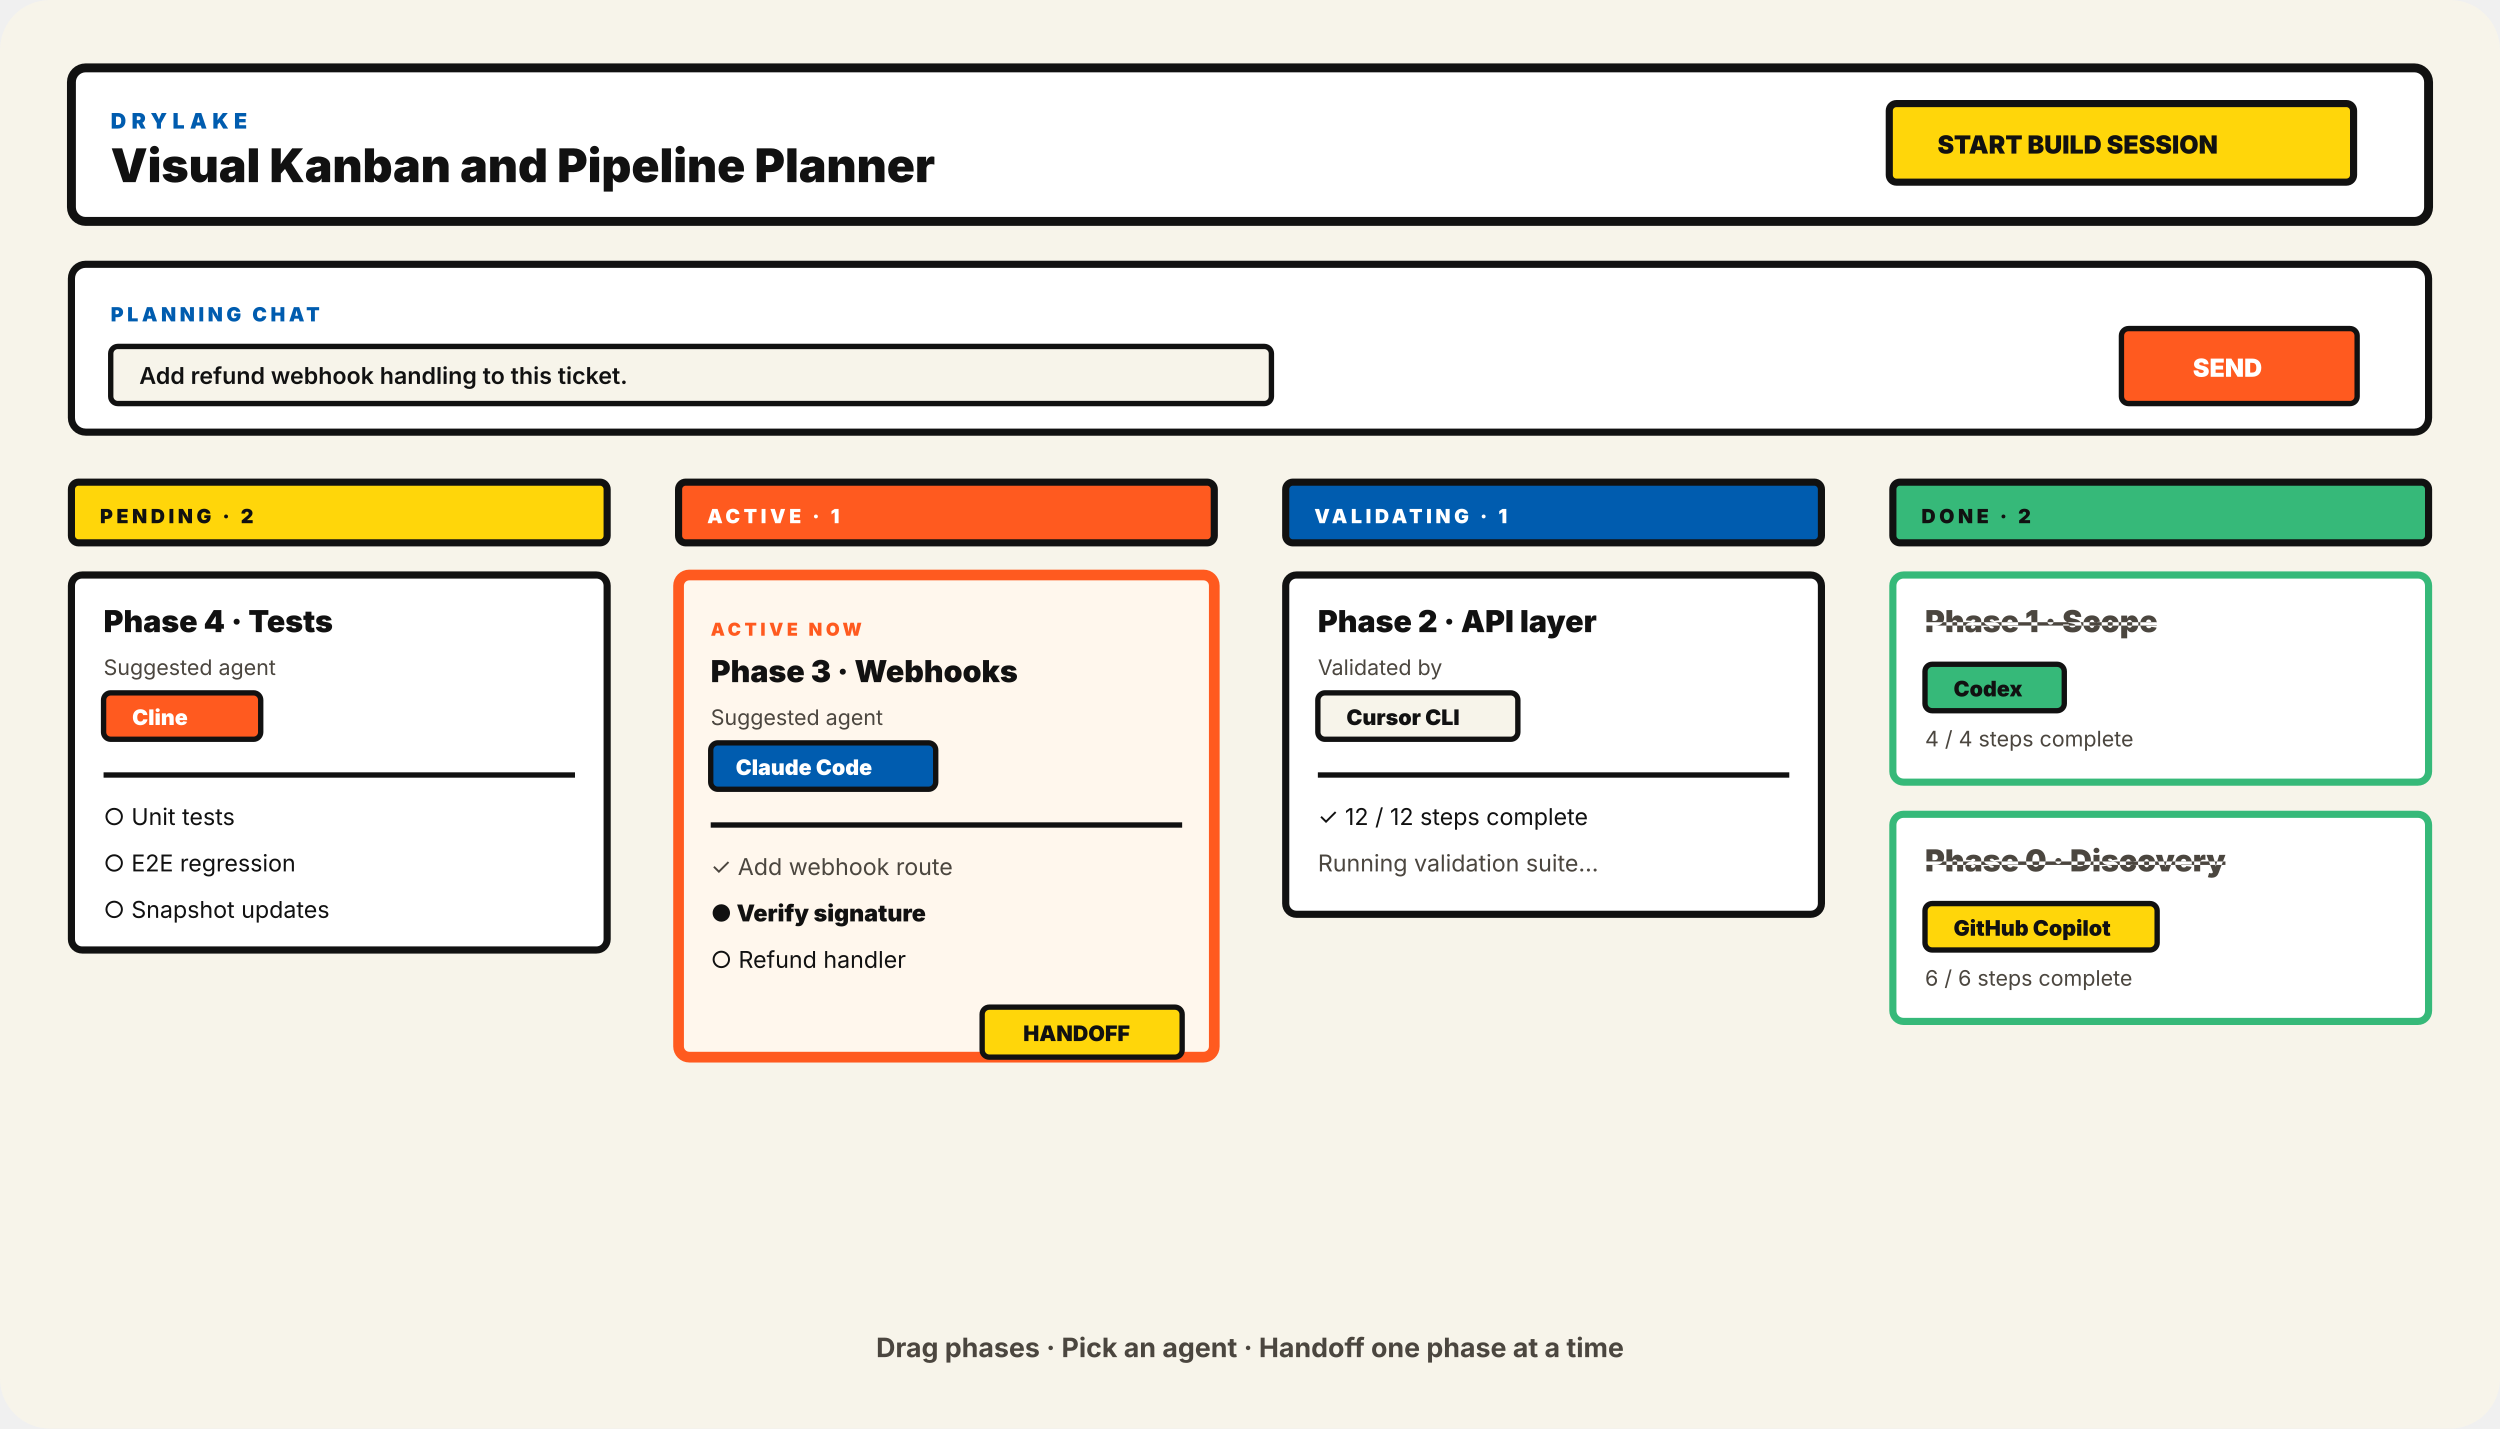
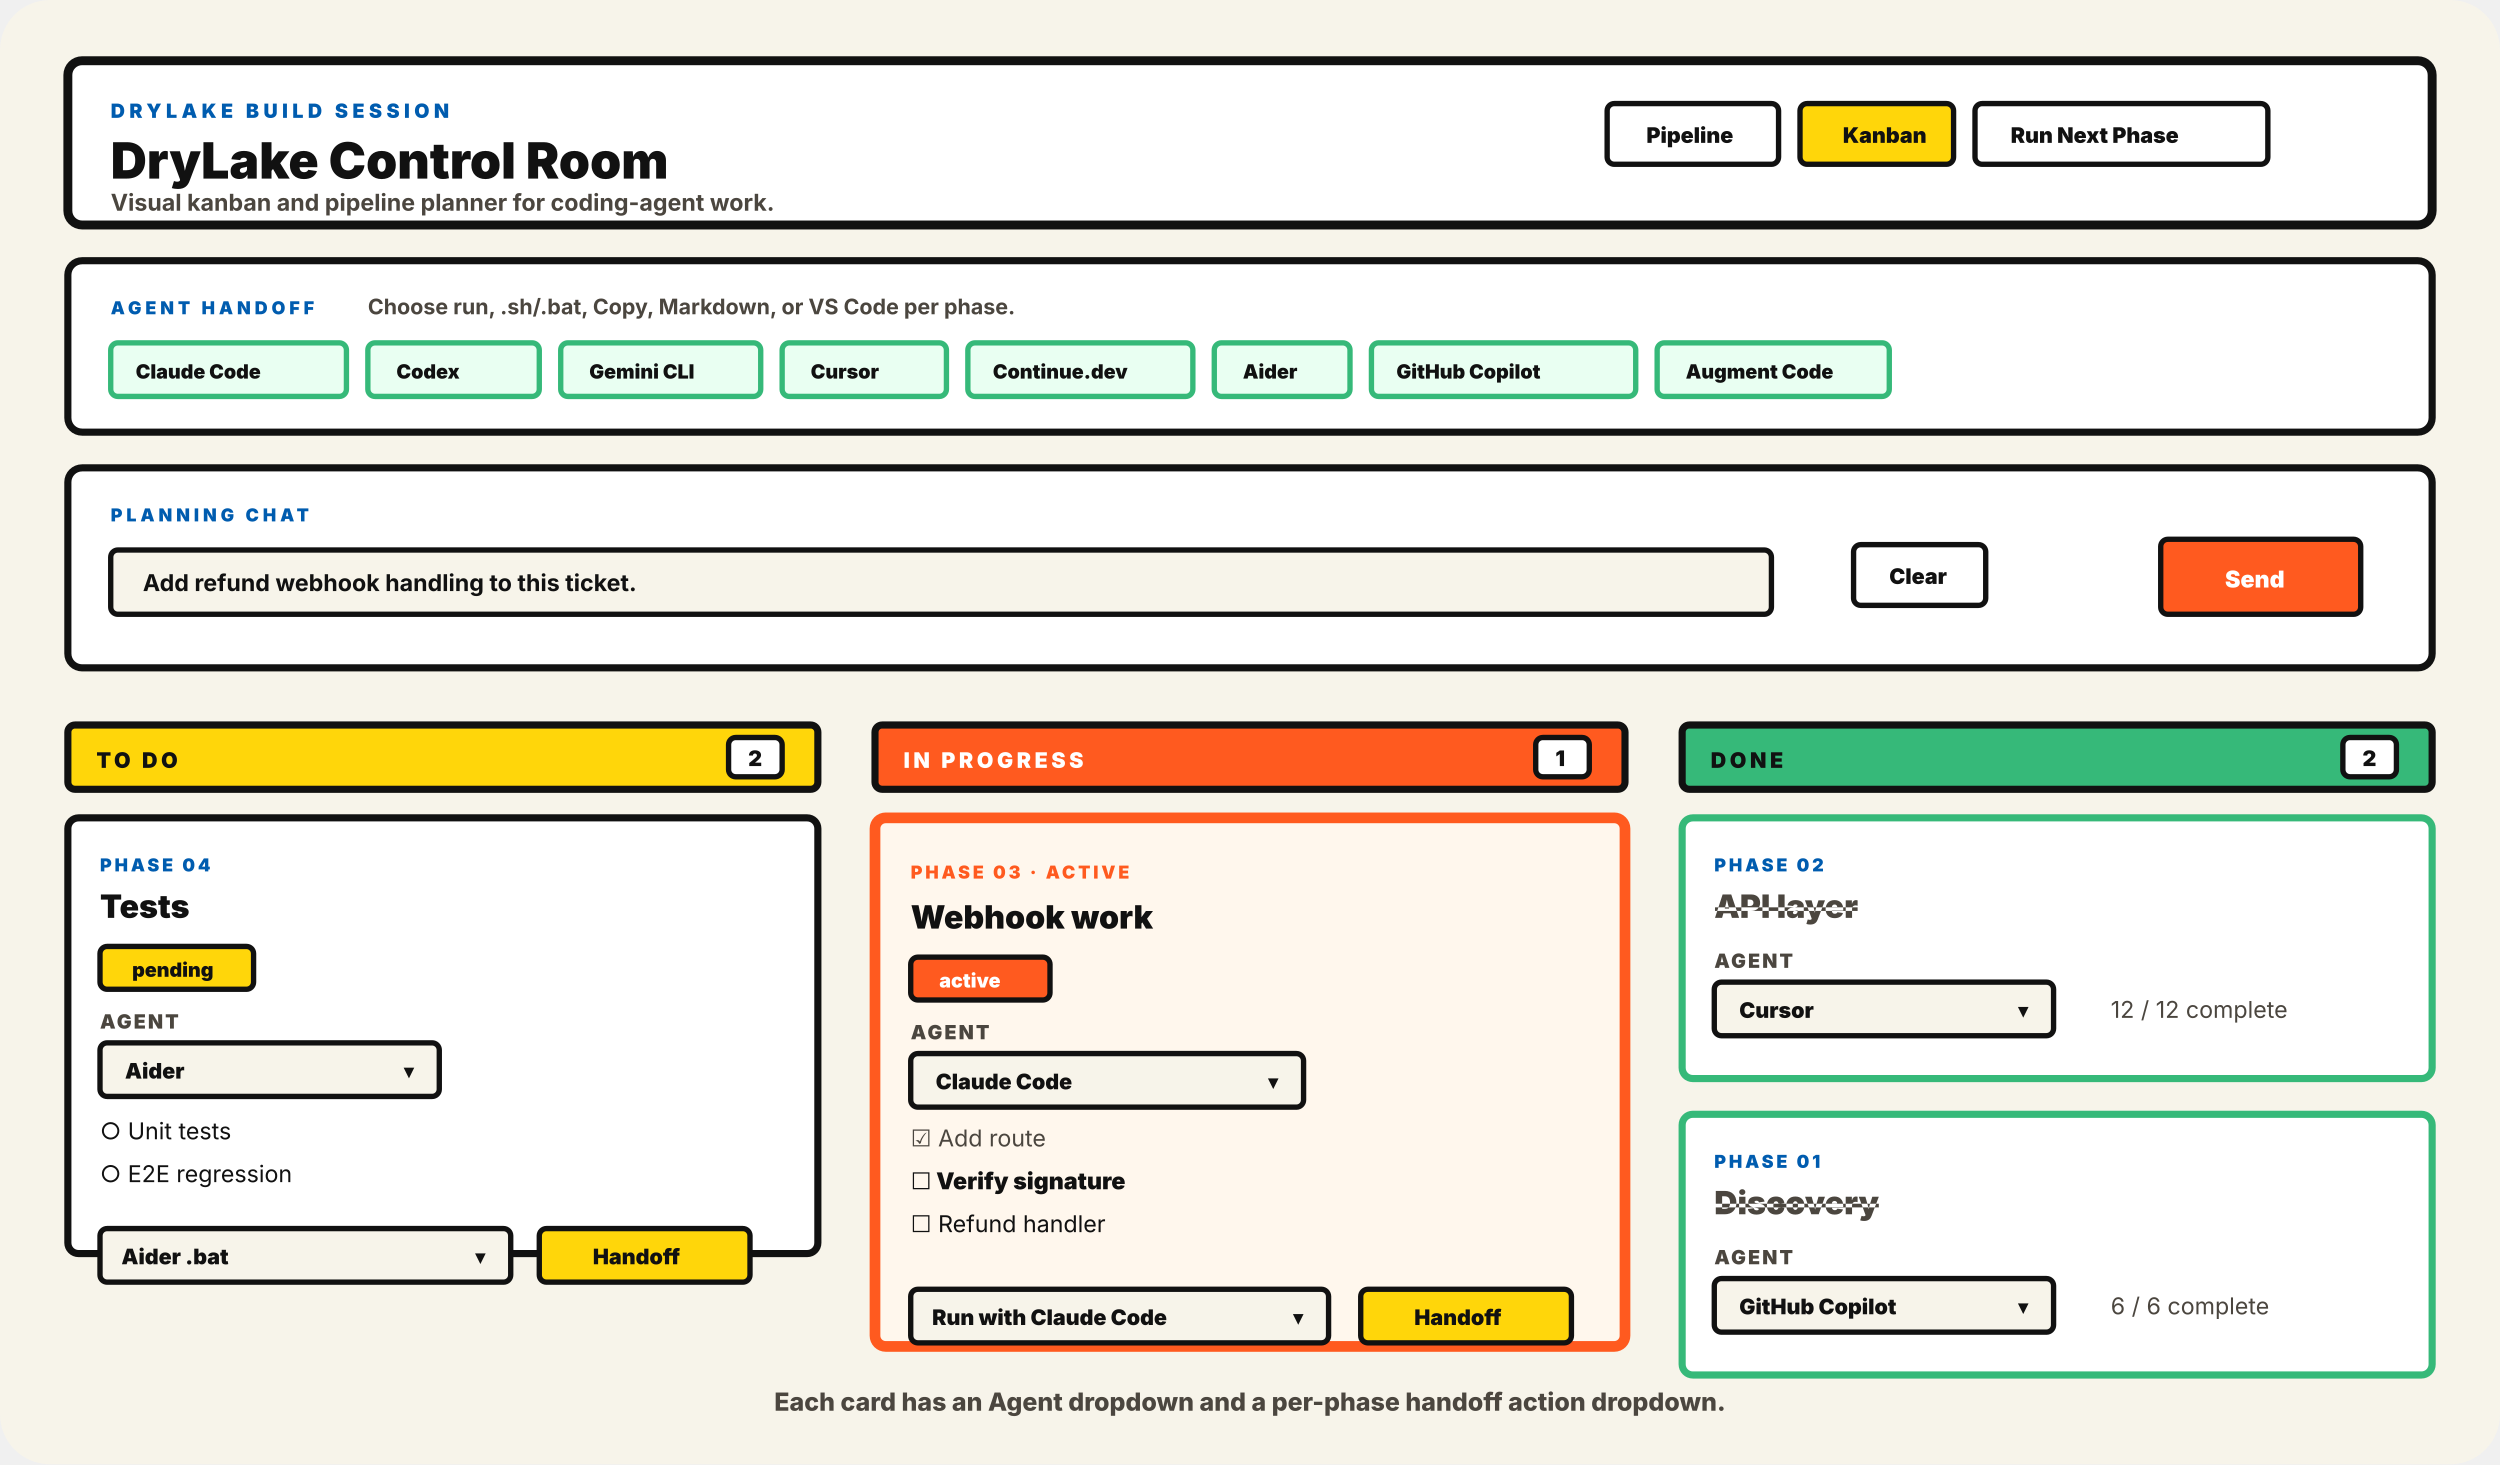
- <svg xmlns="http://www.w3.org/2000/svg" width="1400" height="800" viewBox="0 0 1400 800" font-family="Inter, -apple-system, Segoe UI, sans-serif">
-   <rect width="1400" height="800" rx="28" fill="#f7f4ea" />
-   <rect x="40" y="38" width="1320" height="86" rx="8" fill="#ffffff" stroke="#111111" stroke-width="5" />
-   <text x="62" y="72" fill="#005caf" font-size="12" letter-spacing="3" font-weight="900">DRYLAKE</text>
-   <text x="62" y="102" fill="#111111" font-size="26" font-weight="900">Visual Kanban and Pipeline Planner</text>
-   <rect x="1058" y="58" width="260" height="44" rx="4" fill="#ffd60a" stroke="#111111" stroke-width="4" />
-   <text x="1085" y="86" fill="#111111" font-size="14" font-weight="900">START BUILD SESSION</text>
-   <rect x="40" y="148" width="1320" height="94" rx="8" fill="#ffffff" stroke="#111111" stroke-width="4" />
-   <text x="62" y="180" fill="#005caf" font-size="11" letter-spacing="2" font-weight="900">PLANNING CHAT</text>
-   <rect x="62" y="194" width="650" height="32" rx="4" fill="#f7f4ea" stroke="#111111" stroke-width="3" />
-   <text x="78" y="215" fill="#111111" font-size="13" font-weight="600">Add refund webhook handling to this ticket.</text>
-   <rect x="1188" y="184" width="132" height="42" rx="4" fill="#ff5a1f" stroke="#111111" stroke-width="3" />
-   <text x="1228" y="211" fill="#ffffff" font-size="14" font-weight="900">SEND</text>
-   <g transform="translate(40 270)">
+ <svg xmlns="http://www.w3.org/2000/svg" width="1400" height="820" viewBox="0 0 1400 820" font-family="Inter, -apple-system, Segoe UI, sans-serif">
+   <rect width="1400" height="820" rx="28" fill="#f7f4ea" />
+   <rect x="38" y="34" width="1324" height="92" rx="8" fill="#ffffff" stroke="#111111" stroke-width="5" />
+   <text x="62" y="66" fill="#005caf" font-size="11" letter-spacing="2.5" font-weight="900">DRYLAKE BUILD SESSION</text>
+   <text x="62" y="100" fill="#111111" font-size="28" font-weight="900">DryLake Control Room</text>
+   <text x="62" y="118" fill="#4b463f" font-size="13" font-weight="700">Visual kanban and pipeline planner for coding-agent work.</text>
+   <rect x="900" y="58" width="96" height="34" rx="4" fill="#ffffff" stroke="#111111" stroke-width="3" />
+   <text x="922" y="80" fill="#111111" font-size="12" font-weight="900">Pipeline</text>
+   <rect x="1008" y="58" width="86" height="34" rx="4" fill="#ffd60a" stroke="#111111" stroke-width="3" />
+   <text x="1032" y="80" fill="#111111" font-size="12" font-weight="900">Kanban</text>
+   <rect x="1106" y="58" width="164" height="34" rx="4" fill="#ffffff" stroke="#111111" stroke-width="3" />
+   <text x="1126" y="80" fill="#111111" font-size="12" font-weight="900">Run Next Phase</text>
+   <rect x="38" y="146" width="1324" height="96" rx="8" fill="#ffffff" stroke="#111111" stroke-width="4" />
+   <text x="62" y="176" fill="#005caf" font-size="10" letter-spacing="2.2" font-weight="900">AGENT HANDOFF</text>
+   <text x="206" y="176" fill="#4b463f" font-size="12" font-weight="700">Choose run, .sh/.bat, Copy, Markdown, or VS Code per phase.</text>
+   <g font-size="11" font-weight="900">
+     <rect x="62" y="192" width="132" height="30" rx="4" fill="#e9fff2" stroke="#36b979" stroke-width="3" />
+     <text x="76" y="212" fill="#111111">Claude Code</text>
+     <rect x="206" y="192" width="96" height="30" rx="4" fill="#e9fff2" stroke="#36b979" stroke-width="3" />
+     <text x="222" y="212" fill="#111111">Codex</text>
+     <rect x="314" y="192" width="112" height="30" rx="4" fill="#e9fff2" stroke="#36b979" stroke-width="3" />
+     <text x="330" y="212" fill="#111111">Gemini CLI</text>
+     <rect x="438" y="192" width="92" height="30" rx="4" fill="#e9fff2" stroke="#36b979" stroke-width="3" />
+     <text x="454" y="212" fill="#111111">Cursor</text>
+     <rect x="542" y="192" width="126" height="30" rx="4" fill="#e9fff2" stroke="#36b979" stroke-width="3" />
+     <text x="556" y="212" fill="#111111">Continue.dev</text>
+     <rect x="680" y="192" width="76" height="30" rx="4" fill="#e9fff2" stroke="#36b979" stroke-width="3" />
+     <text x="696" y="212" fill="#111111">Aider</text>
+     <rect x="768" y="192" width="148" height="30" rx="4" fill="#e9fff2" stroke="#36b979" stroke-width="3" />
+     <text x="782" y="212" fill="#111111">GitHub Copilot</text>
+     <rect x="928" y="192" width="130" height="30" rx="4" fill="#e9fff2" stroke="#36b979" stroke-width="3" />
+     <text x="944" y="212" fill="#111111">Augment Code</text>
+   </g>
+   <rect x="38" y="262" width="1324" height="112" rx="8" fill="#ffffff" stroke="#111111" stroke-width="4" />
+   <text x="62" y="292" fill="#005caf" font-size="10" letter-spacing="2.2" font-weight="900">PLANNING CHAT</text>
+   <rect x="62" y="308" width="930" height="36" rx="4" fill="#f7f4ea" stroke="#111111" stroke-width="3" />
+   <text x="80" y="331" fill="#111111" font-size="13" font-weight="650">Add refund webhook handling to this ticket.</text>
+   <rect x="1038" y="305" width="74" height="34" rx="4" fill="#ffffff" stroke="#111111" stroke-width="3" />
+   <text x="1058" y="327" fill="#111111" font-size="12" font-weight="900">Clear</text>
+   <rect x="1210" y="302" width="112" height="42" rx="4" fill="#ff5a1f" stroke="#111111" stroke-width="3" />
+   <text x="1246" y="329" fill="#ffffff" font-size="13" font-weight="900">Send</text>
+   <g transform="translate(38 406)">
    <g>
-       <rect x="0" y="0" width="300" height="34" rx="4" fill="#ffd60a" stroke="#111111" stroke-width="4" />
-       <text x="16" y="23" fill="#111111" font-size="11" letter-spacing="2" font-weight="900">PENDING · 2</text>
-       <rect x="0" y="52" width="300" height="210" rx="6" fill="#ffffff" stroke="#111111" stroke-width="4" />
-       <text x="18" y="84" fill="#111111" font-size="17" font-weight="900">Phase 4 · Tests</text>
-       <text x="18" y="108" fill="#4b463f" font-size="12">Suggested agent</text>
-       <rect x="18" y="118" width="88" height="26" rx="4" fill="#ff5a1f" stroke="#111111" stroke-width="3" />
-       <text x="34" y="136" fill="#ffffff" font-size="12" font-weight="900">Cline</text>
-       <line x1="18" y1="164" x2="282" y2="164" stroke="#111111" stroke-width="3" />
-       <text x="18" y="192" fill="#111111" font-size="13">○ Unit tests</text>
-       <text x="18" y="218" fill="#111111" font-size="13">○ E2E regression</text>
-       <text x="18" y="244" fill="#111111" font-size="13">○ Snapshot updates</text>
+       <rect x="0" y="0" width="420" height="36" rx="4" fill="#ffd60a" stroke="#111111" stroke-width="4" />
+       <text x="16" y="24" fill="#111111" font-size="12" letter-spacing="2" font-weight="900">TO DO</text>
+       <rect x="370" y="7" width="30" height="22" rx="4" fill="#ffffff" stroke="#111111" stroke-width="3" />
+       <text x="381" y="23" fill="#111111" font-size="12" font-weight="900">2</text>
+       <rect x="0" y="52" width="420" height="244" rx="6" fill="#ffffff" stroke="#111111" stroke-width="4" />
+       <text x="18" y="82" fill="#005caf" font-size="10" letter-spacing="1.6" font-weight="900">PHASE 04</text>
+       <text x="18" y="108" fill="#111111" font-size="18" font-weight="900">Tests</text>
+       <rect x="18" y="124" width="86" height="24" rx="4" fill="#ffd60a" stroke="#111111" stroke-width="3" />
+       <text x="36" y="141" fill="#111111" font-size="11" font-weight="900">pending</text>
+       <text x="18" y="170" fill="#4b463f" font-size="11" letter-spacing="1.2" font-weight="900">AGENT</text>
+       <rect x="18" y="178" width="190" height="30" rx="4" fill="#f7f4ea" stroke="#111111" stroke-width="3" />
+       <text x="32" y="198" fill="#111111" font-size="12" font-weight="900">Aider</text>
+       <text x="188" y="198" fill="#111111" font-size="12" font-weight="900">▾</text>
+       <text x="18" y="232" fill="#111111" font-size="13">○ Unit tests</text>
+       <text x="18" y="256" fill="#111111" font-size="13">○ E2E regression</text>
+       <rect x="18" y="282" width="230" height="30" rx="4" fill="#f7f4ea" stroke="#111111" stroke-width="3" />
+       <text x="30" y="302" fill="#111111" font-size="12" font-weight="900">Aider .bat</text>
+       <text x="228" y="302" fill="#111111" font-size="12" font-weight="900">▾</text>
+       <rect x="264" y="282" width="118" height="30" rx="4" fill="#ffd60a" stroke="#111111" stroke-width="3" />
+       <text x="294" y="302" fill="#111111" font-size="12" font-weight="900">Handoff</text>
    </g>
-     <g transform="translate(340 0)">
-       <rect x="0" y="0" width="300" height="34" rx="4" fill="#ff5a1f" stroke="#111111" stroke-width="4" />
-       <text x="16" y="23" fill="#ffffff" font-size="11" letter-spacing="2" font-weight="900">ACTIVE · 1</text>
-       <rect x="0" y="52" width="300" height="270" rx="6" fill="#fff7ed" stroke="#ff5a1f" stroke-width="6" />
-       <text x="18" y="86" fill="#ff5a1f" font-size="10" letter-spacing="2" font-weight="900">ACTIVE NOW</text>
-       <text x="18" y="112" fill="#111111" font-size="17" font-weight="900">Phase 3 · Webhooks</text>
-       <text x="18" y="136" fill="#4b463f" font-size="12">Suggested agent</text>
-       <rect x="18" y="146" width="126" height="26" rx="4" fill="#005caf" stroke="#111111" stroke-width="3" />
-       <text x="32" y="164" fill="#ffffff" font-size="12" font-weight="900">Claude Code</text>
-       <line x1="18" y1="192" x2="282" y2="192" stroke="#111111" stroke-width="3" />
-       <text x="18" y="220" fill="#4b463f" font-size="13">✓ Add webhook route</text>
-       <text x="18" y="246" fill="#111111" font-size="13" font-weight="900">● Verify signature</text>
-       <text x="18" y="272" fill="#111111" font-size="13">○ Refund handler</text>
-       <rect x="170" y="294" width="112" height="28" rx="4" fill="#ffd60a" stroke="#111111" stroke-width="3" />
-       <text x="193" y="313" fill="#111111" font-size="12" font-weight="900">HANDOFF</text>
+     <g transform="translate(452 0)">
+       <rect x="0" y="0" width="420" height="36" rx="4" fill="#ff5a1f" stroke="#111111" stroke-width="4" />
+       <text x="16" y="24" fill="#ffffff" font-size="12" letter-spacing="2" font-weight="900">IN PROGRESS</text>
+       <rect x="370" y="7" width="30" height="22" rx="4" fill="#ffffff" stroke="#111111" stroke-width="3" />
+       <text x="381" y="23" fill="#111111" font-size="12" font-weight="900">1</text>
+       <rect x="0" y="52" width="420" height="296" rx="6" fill="#fff7ed" stroke="#ff5a1f" stroke-width="6" />
+       <text x="20" y="86" fill="#ff5a1f" font-size="10" letter-spacing="1.6" font-weight="900">PHASE 03 · ACTIVE</text>
+       <text x="20" y="114" fill="#111111" font-size="18" font-weight="900">Webhook work</text>
+       <rect x="20" y="130" width="78" height="24" rx="4" fill="#ff5a1f" stroke="#111111" stroke-width="3" />
+       <text x="36" y="147" fill="#ffffff" font-size="11" font-weight="900">active</text>
+       <text x="20" y="176" fill="#4b463f" font-size="11" letter-spacing="1.2" font-weight="900">AGENT</text>
+       <rect x="20" y="184" width="220" height="30" rx="4" fill="#f7f4ea" stroke="#111111" stroke-width="3" />
+       <text x="34" y="204" fill="#111111" font-size="12" font-weight="900">Claude Code</text>
+       <text x="220" y="204" fill="#111111" font-size="12" font-weight="900">▾</text>
+       <text x="20" y="236" fill="#4b463f" font-size="13">☑ Add route</text>
+       <text x="20" y="260" fill="#111111" font-size="13" font-weight="900">☐ Verify signature</text>
+       <text x="20" y="284" fill="#111111" font-size="13">☐ Refund handler</text>
+       <rect x="20" y="316" width="234" height="30" rx="4" fill="#f7f4ea" stroke="#111111" stroke-width="3" />
+       <text x="32" y="336" fill="#111111" font-size="12" font-weight="900">Run with Claude Code</text>
+       <text x="234" y="336" fill="#111111" font-size="12" font-weight="900">▾</text>
+       <rect x="272" y="316" width="118" height="30" rx="4" fill="#ffd60a" stroke="#111111" stroke-width="3" />
+       <text x="302" y="336" fill="#111111" font-size="12" font-weight="900">Handoff</text>
    </g>
-     <g transform="translate(680 0)">
-       <rect x="0" y="0" width="300" height="34" rx="4" fill="#005caf" stroke="#111111" stroke-width="4" />
-       <text x="16" y="23" fill="#ffffff" font-size="11" letter-spacing="2" font-weight="900">VALIDATING · 1</text>
-       <rect x="0" y="52" width="300" height="190" rx="6" fill="#ffffff" stroke="#111111" stroke-width="4" />
-       <text x="18" y="84" fill="#111111" font-size="17" font-weight="900">Phase 2 · API layer</text>
-       <text x="18" y="108" fill="#4b463f" font-size="12">Validated by</text>
-       <rect x="18" y="118" width="112" height="26" rx="4" fill="#f7f4ea" stroke="#111111" stroke-width="3" />
-       <text x="34" y="136" fill="#111111" font-size="12" font-weight="900">Cursor CLI</text>
-       <line x1="18" y1="164" x2="282" y2="164" stroke="#111111" stroke-width="3" />
-       <text x="18" y="192" fill="#111111" font-size="13">✓ 12 / 12 steps complete</text>
-       <text x="18" y="218" fill="#4b463f" font-size="13">Running validation suite...</text>
-     </g>
-     <g transform="translate(1020 0)">
-       <rect x="0" y="0" width="300" height="34" rx="4" fill="#36b979" stroke="#111111" stroke-width="4" />
-       <text x="16" y="23" fill="#111111" font-size="11" letter-spacing="2" font-weight="900">DONE · 2</text>
-       <rect x="0" y="52" width="300" height="116" rx="6" fill="#ffffff" stroke="#36b979" stroke-width="4" />
-       <text x="18" y="84" fill="#4b463f" font-size="17" font-weight="900" text-decoration="line-through">Phase 1 · Scope</text>
-       <rect x="18" y="102" width="78" height="26" rx="4" fill="#36b979" stroke="#111111" stroke-width="3" />
-       <text x="34" y="120" fill="#111111" font-size="12" font-weight="900">Codex</text>
-       <text x="18" y="148" fill="#4b463f" font-size="12">4 / 4 steps complete</text>
-       <rect x="0" y="186" width="300" height="116" rx="6" fill="#ffffff" stroke="#36b979" stroke-width="4" />
-       <text x="18" y="218" fill="#4b463f" font-size="17" font-weight="900" text-decoration="line-through">Phase 0 · Discovery</text>
-       <rect x="18" y="236" width="130" height="26" rx="4" fill="#ffd60a" stroke="#111111" stroke-width="3" />
-       <text x="34" y="254" fill="#111111" font-size="12" font-weight="900">GitHub Copilot</text>
-       <text x="18" y="282" fill="#4b463f" font-size="12">6 / 6 steps complete</text>
+     <g transform="translate(904 0)">
+       <rect x="0" y="0" width="420" height="36" rx="4" fill="#36b979" stroke="#111111" stroke-width="4" />
+       <text x="16" y="24" fill="#111111" font-size="12" letter-spacing="2" font-weight="900">DONE</text>
+       <rect x="370" y="7" width="30" height="22" rx="4" fill="#ffffff" stroke="#111111" stroke-width="3" />
+       <text x="381" y="23" fill="#111111" font-size="12" font-weight="900">2</text>
+       <rect x="0" y="52" width="420" height="146" rx="6" fill="#ffffff" stroke="#36b979" stroke-width="4" />
+       <text x="18" y="82" fill="#005caf" font-size="10" letter-spacing="1.6" font-weight="900">PHASE 02</text>
+       <text x="18" y="108" fill="#4b463f" font-size="18" font-weight="900" text-decoration="line-through">API layer</text>
+       <text x="18" y="136" fill="#4b463f" font-size="11" letter-spacing="1.2" font-weight="900">AGENT</text>
+       <rect x="18" y="144" width="190" height="30" rx="4" fill="#f7f4ea" stroke="#111111" stroke-width="3" />
+       <text x="32" y="164" fill="#111111" font-size="12" font-weight="900">Cursor</text>
+       <text x="188" y="164" fill="#111111" font-size="12" font-weight="900">▾</text>
+       <text x="240" y="164" fill="#4b463f" font-size="13">12 / 12 complete</text>
+       <rect x="0" y="218" width="420" height="146" rx="6" fill="#ffffff" stroke="#36b979" stroke-width="4" />
+       <text x="18" y="248" fill="#005caf" font-size="10" letter-spacing="1.6" font-weight="900">PHASE 01</text>
+       <text x="18" y="274" fill="#4b463f" font-size="18" font-weight="900" text-decoration="line-through">Discovery</text>
+       <text x="18" y="302" fill="#4b463f" font-size="11" letter-spacing="1.2" font-weight="900">AGENT</text>
+       <rect x="18" y="310" width="190" height="30" rx="4" fill="#f7f4ea" stroke="#111111" stroke-width="3" />
+       <text x="32" y="330" fill="#111111" font-size="12" font-weight="900">GitHub Copilot</text>
+       <text x="188" y="330" fill="#111111" font-size="12" font-weight="900">▾</text>
+       <text x="240" y="330" fill="#4b463f" font-size="13">6 / 6 complete</text>
    </g>
  </g>
-   <text x="700" y="760" fill="#4b463f" font-size="15" font-weight="700" text-anchor="middle">Drag phases · Pick an agent · Handoff one phase at a time</text>
+   <text x="700" y="790" fill="#4b463f" font-size="14" font-weight="800" text-anchor="middle">Each card has an Agent dropdown and a per-phase handoff action dropdown.</text>
</svg>
